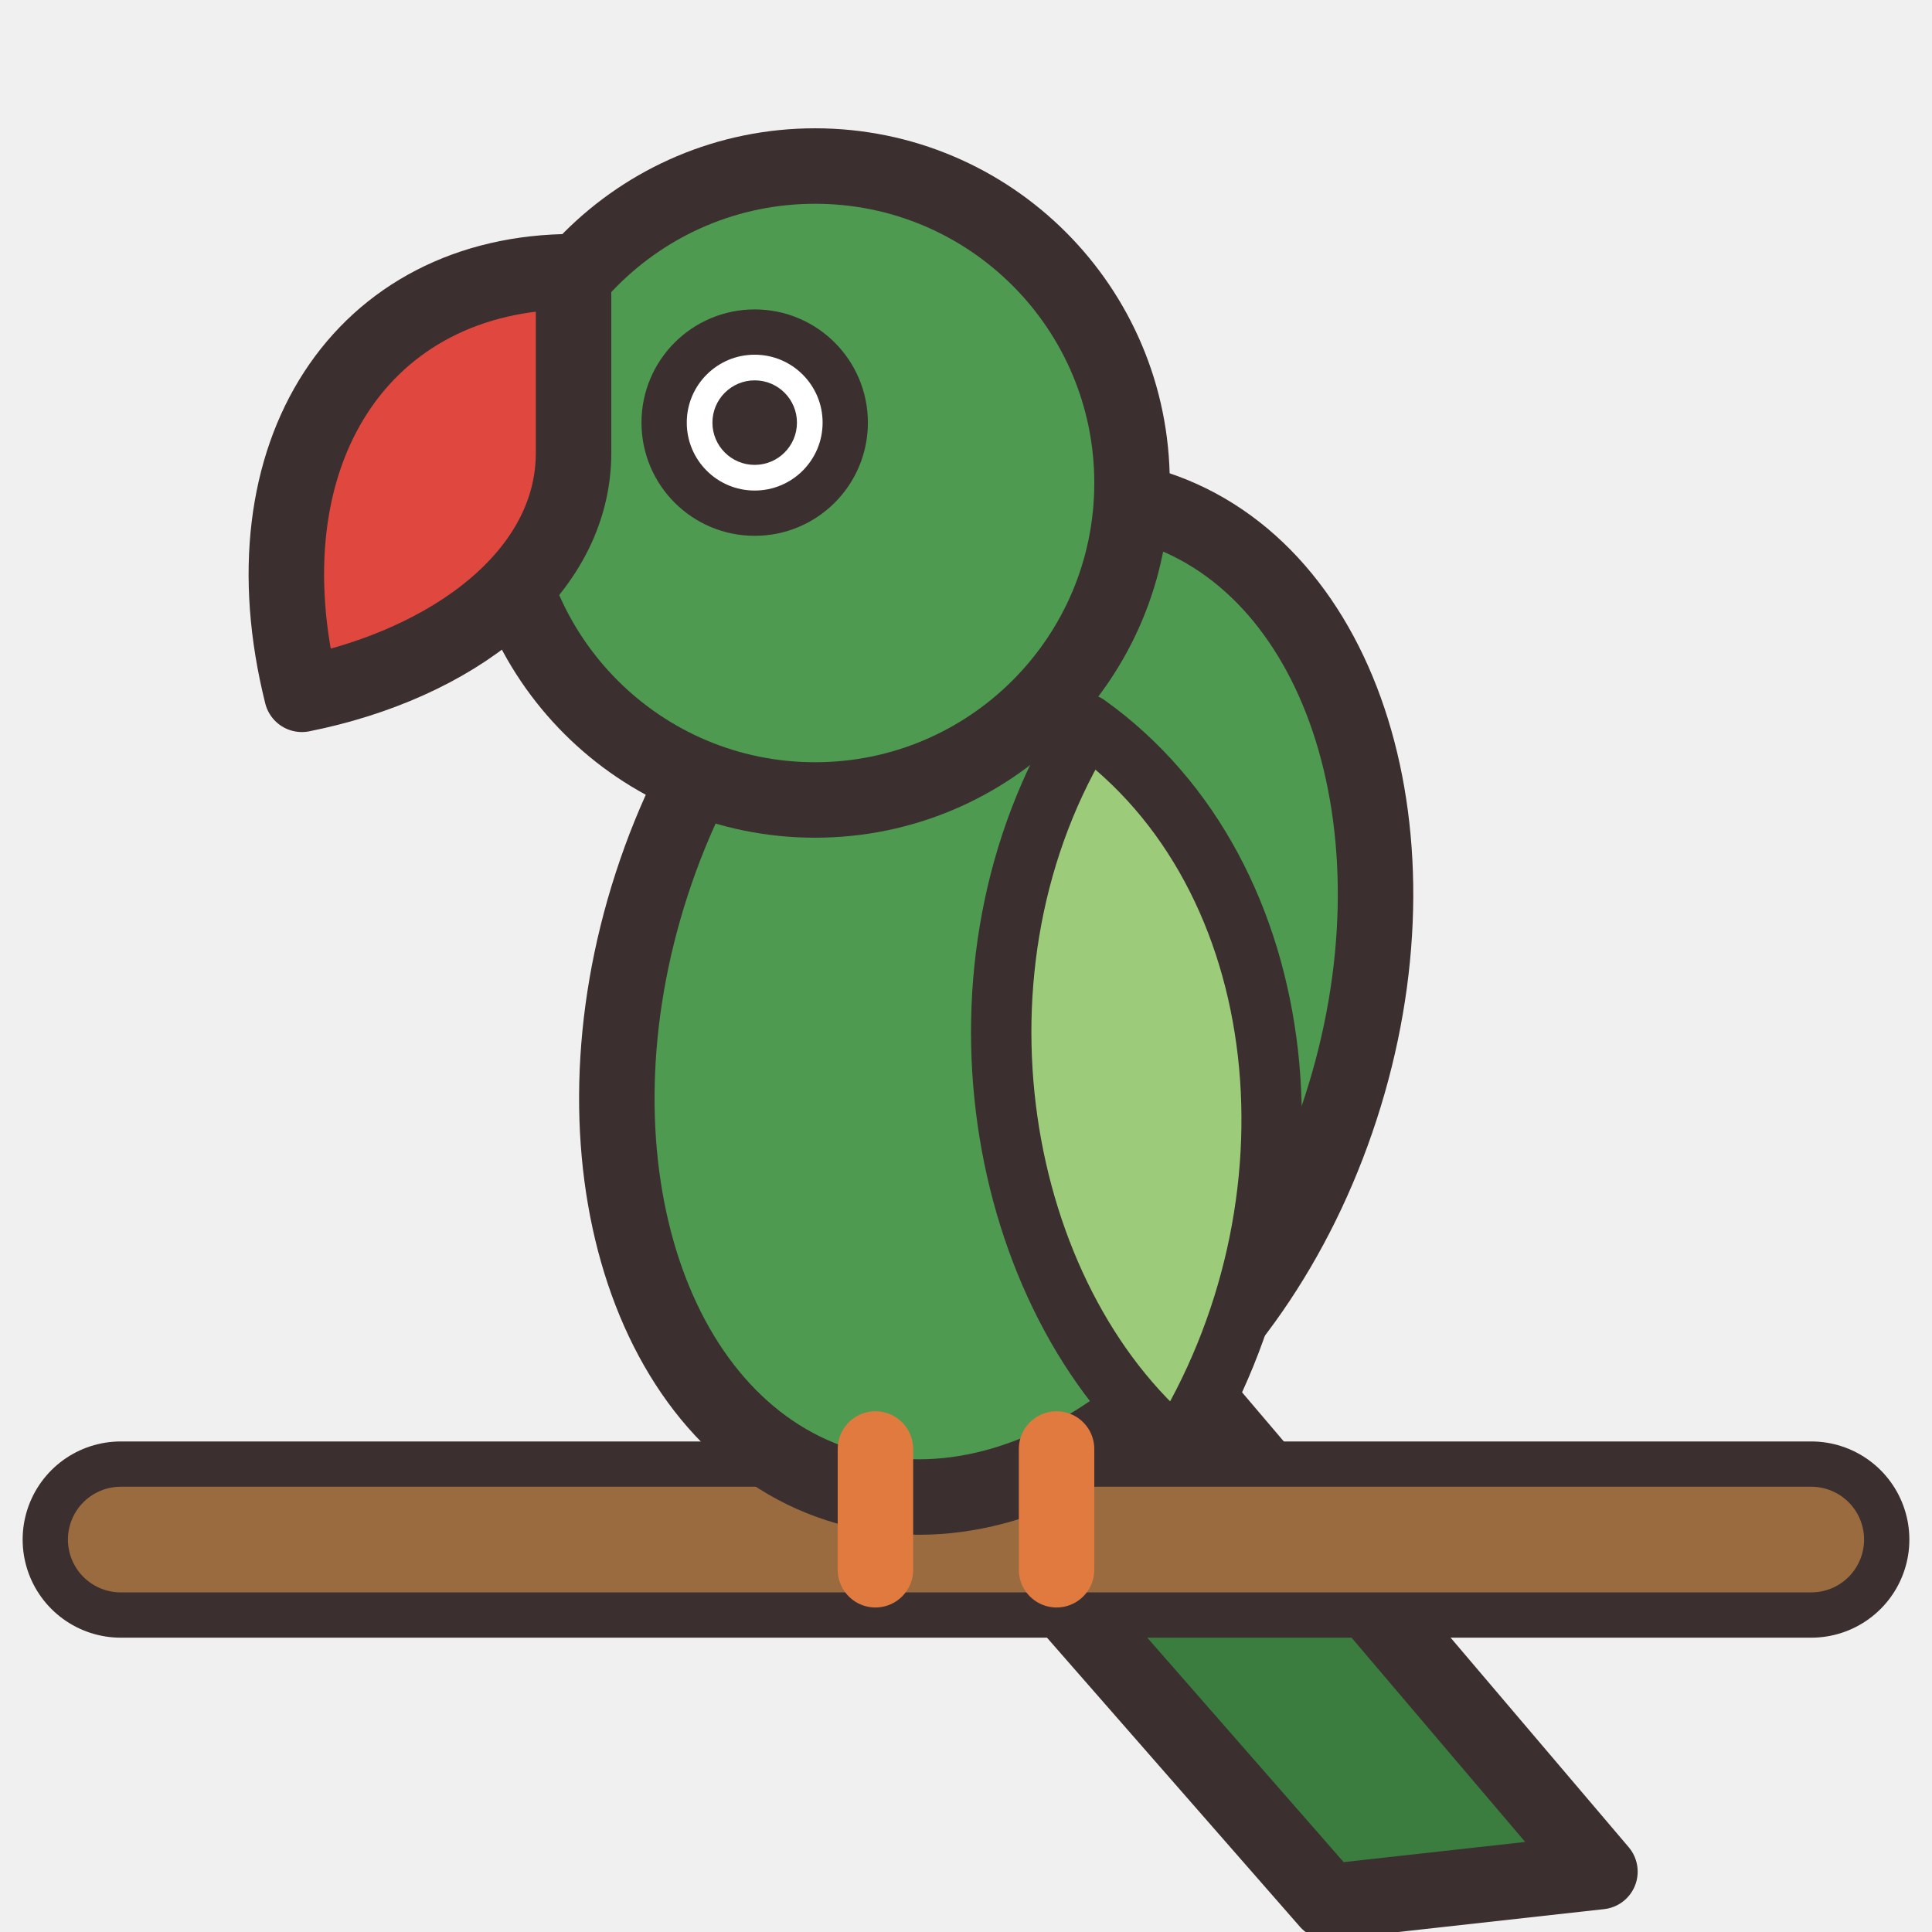
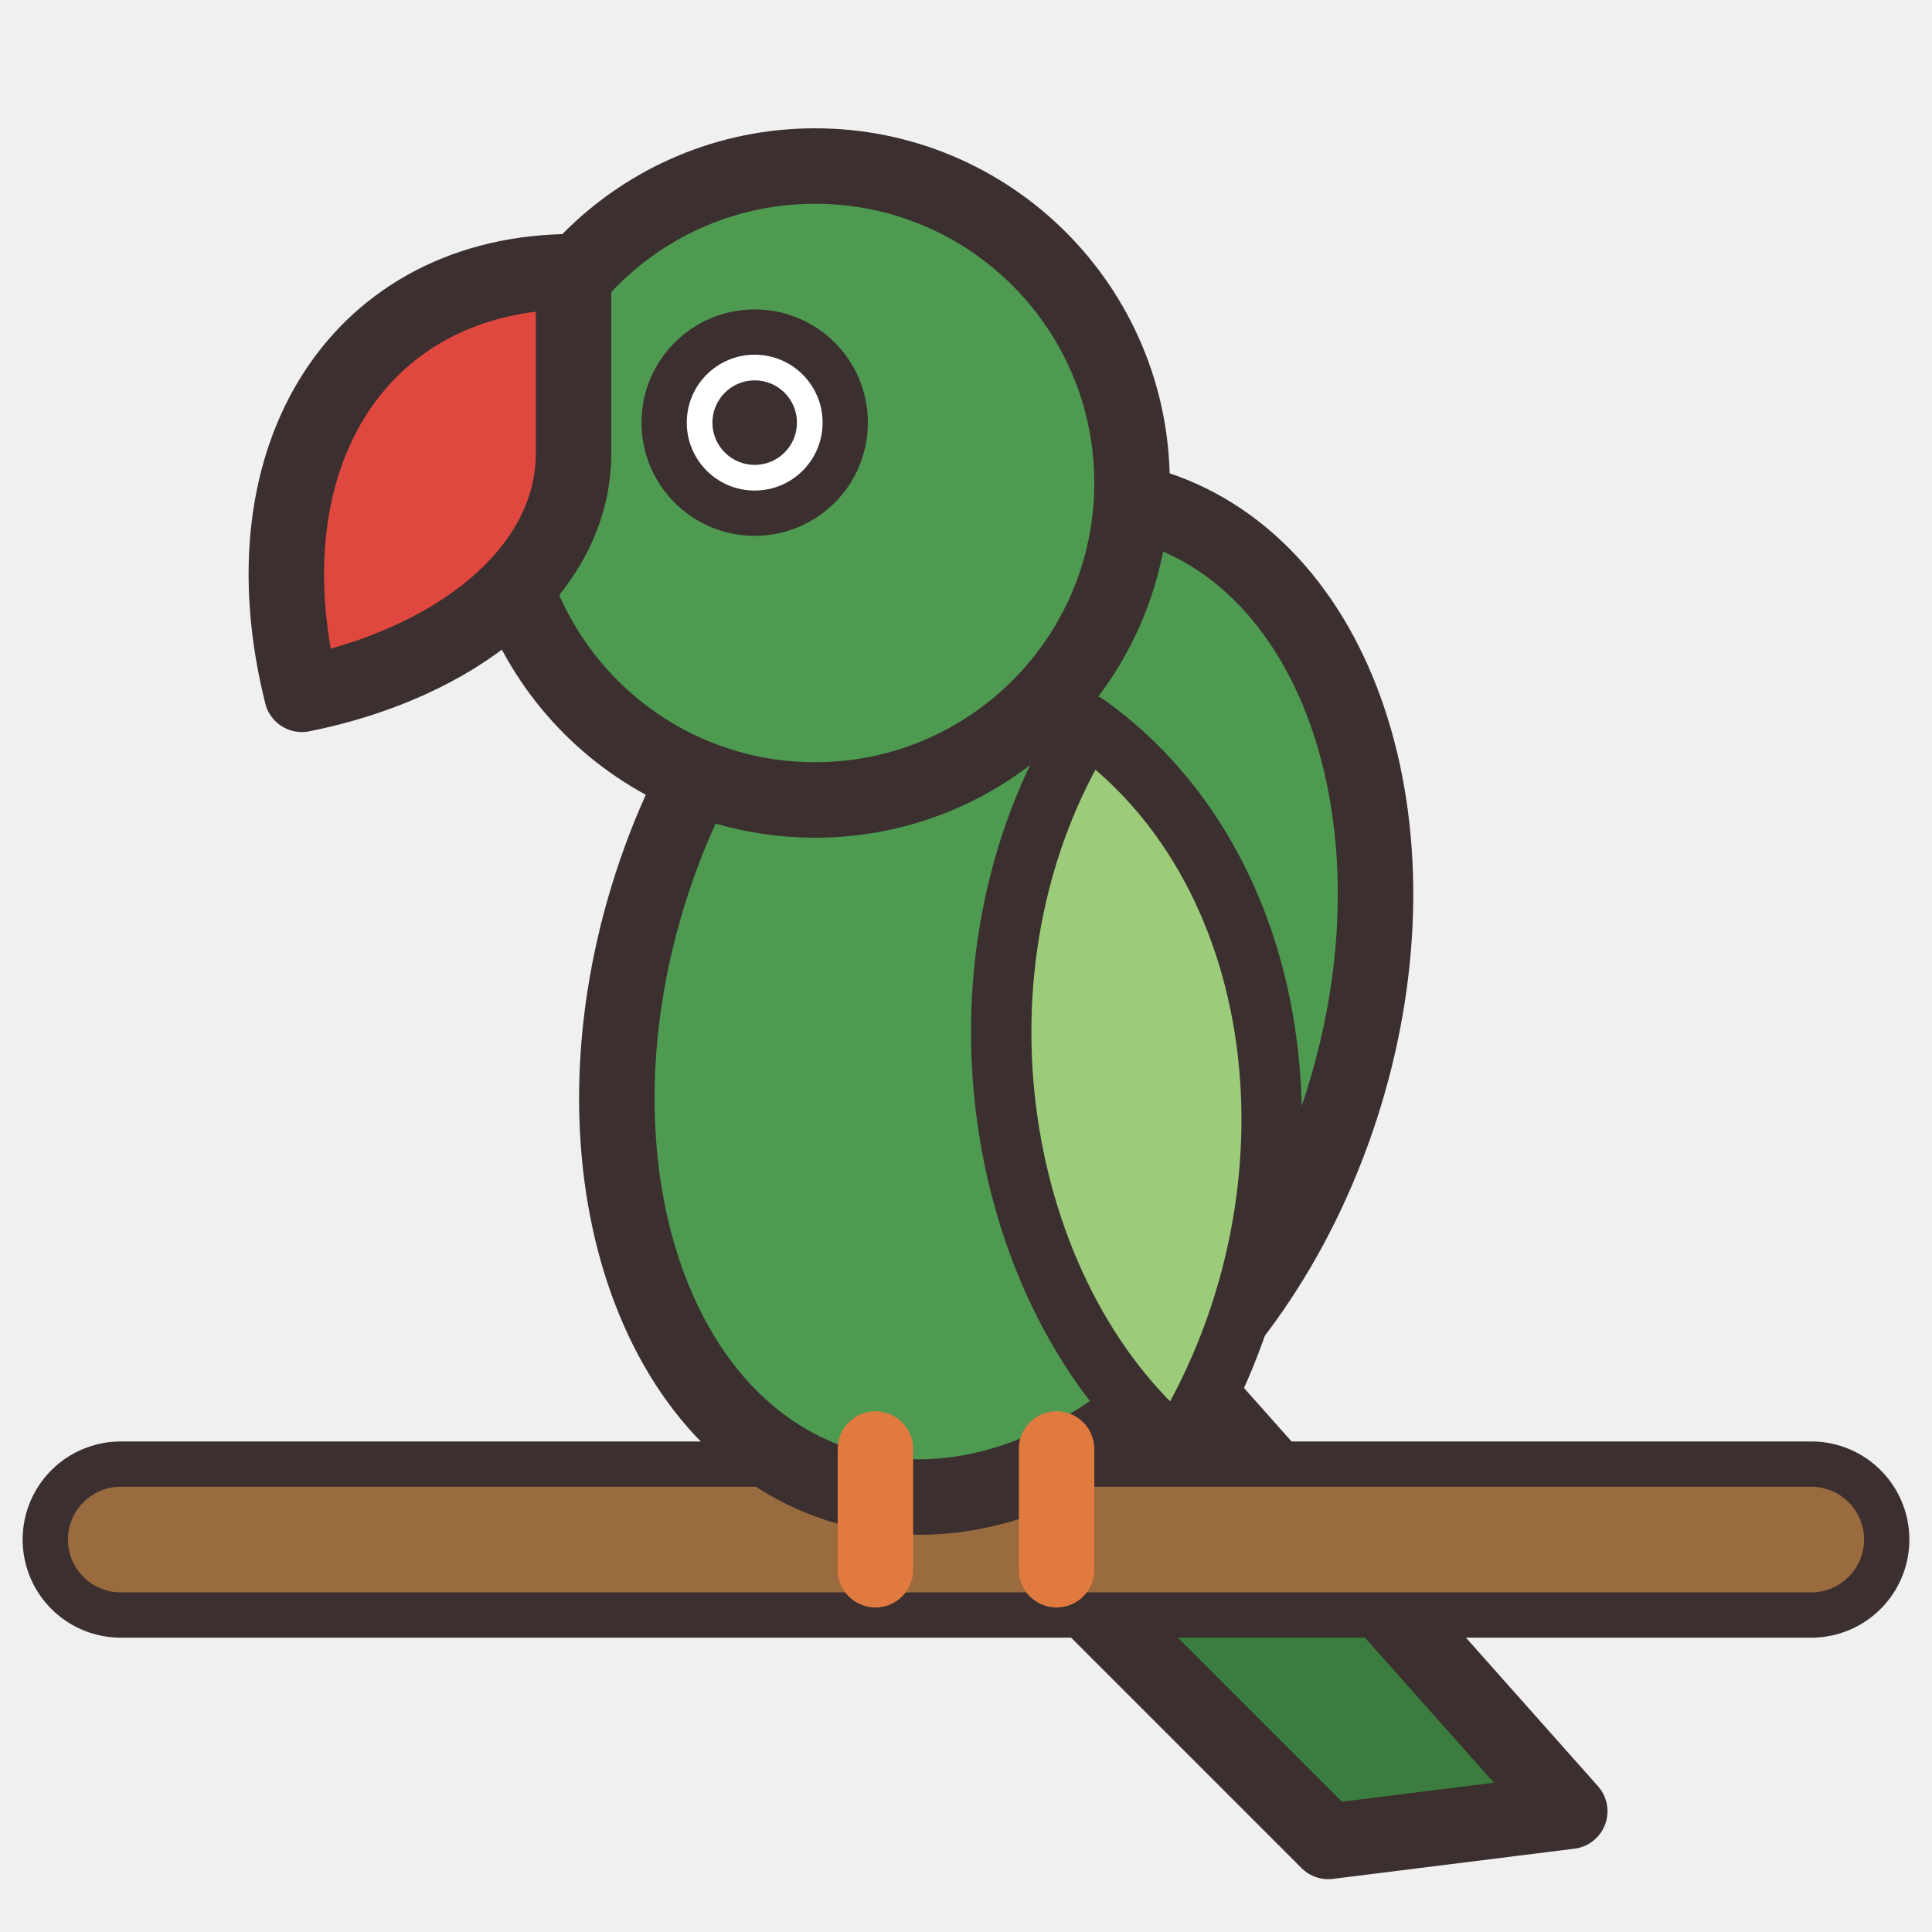
<svg xmlns="http://www.w3.org/2000/svg" viewBox="0 0 128 128">
  <g stroke="#3b2f2f" stroke-width="5" stroke-linejoin="round" stroke-linecap="round">
-     <path d="M72 84L106 124L88 126L60 94z" fill="#3a7d3e" />
+     <path d="M72 84L104 120L88 122L60 94z" fill="#3a7d3e" />
    <path d="M8 102H120" fill="none" stroke="#3b2f2f" stroke-width="13" />
    <path d="M8 102H120" fill="none" stroke="#9a6b3f" stroke-width="7" />
    <ellipse cx="66" cy="66" rx="24" ry="34" fill="#4e9a51" transform="rotate(18 66 66)" />
    <path d="M72 48c14 10 16 32 6 48c-12-10-16-32-6-48z" fill="#9ccb7a" stroke-width="4" />
    <circle cx="54" cy="32" r="21" fill="#4e9a51" />
    <path d="M38 18C24 18 16 30 20 46C30 44 38 38 38 30z" fill="#e0483f" />
    <circle cx="50" cy="28" r="6" fill="#ffffff" stroke-width="3" />
    <circle cx="50" cy="28" r="2.8" fill="#3b2f2f" stroke="none" />
    <path d="M58 96v8M70 96v8" fill="none" stroke="#e07a3f" stroke-width="5" />
  </g>
</svg>
